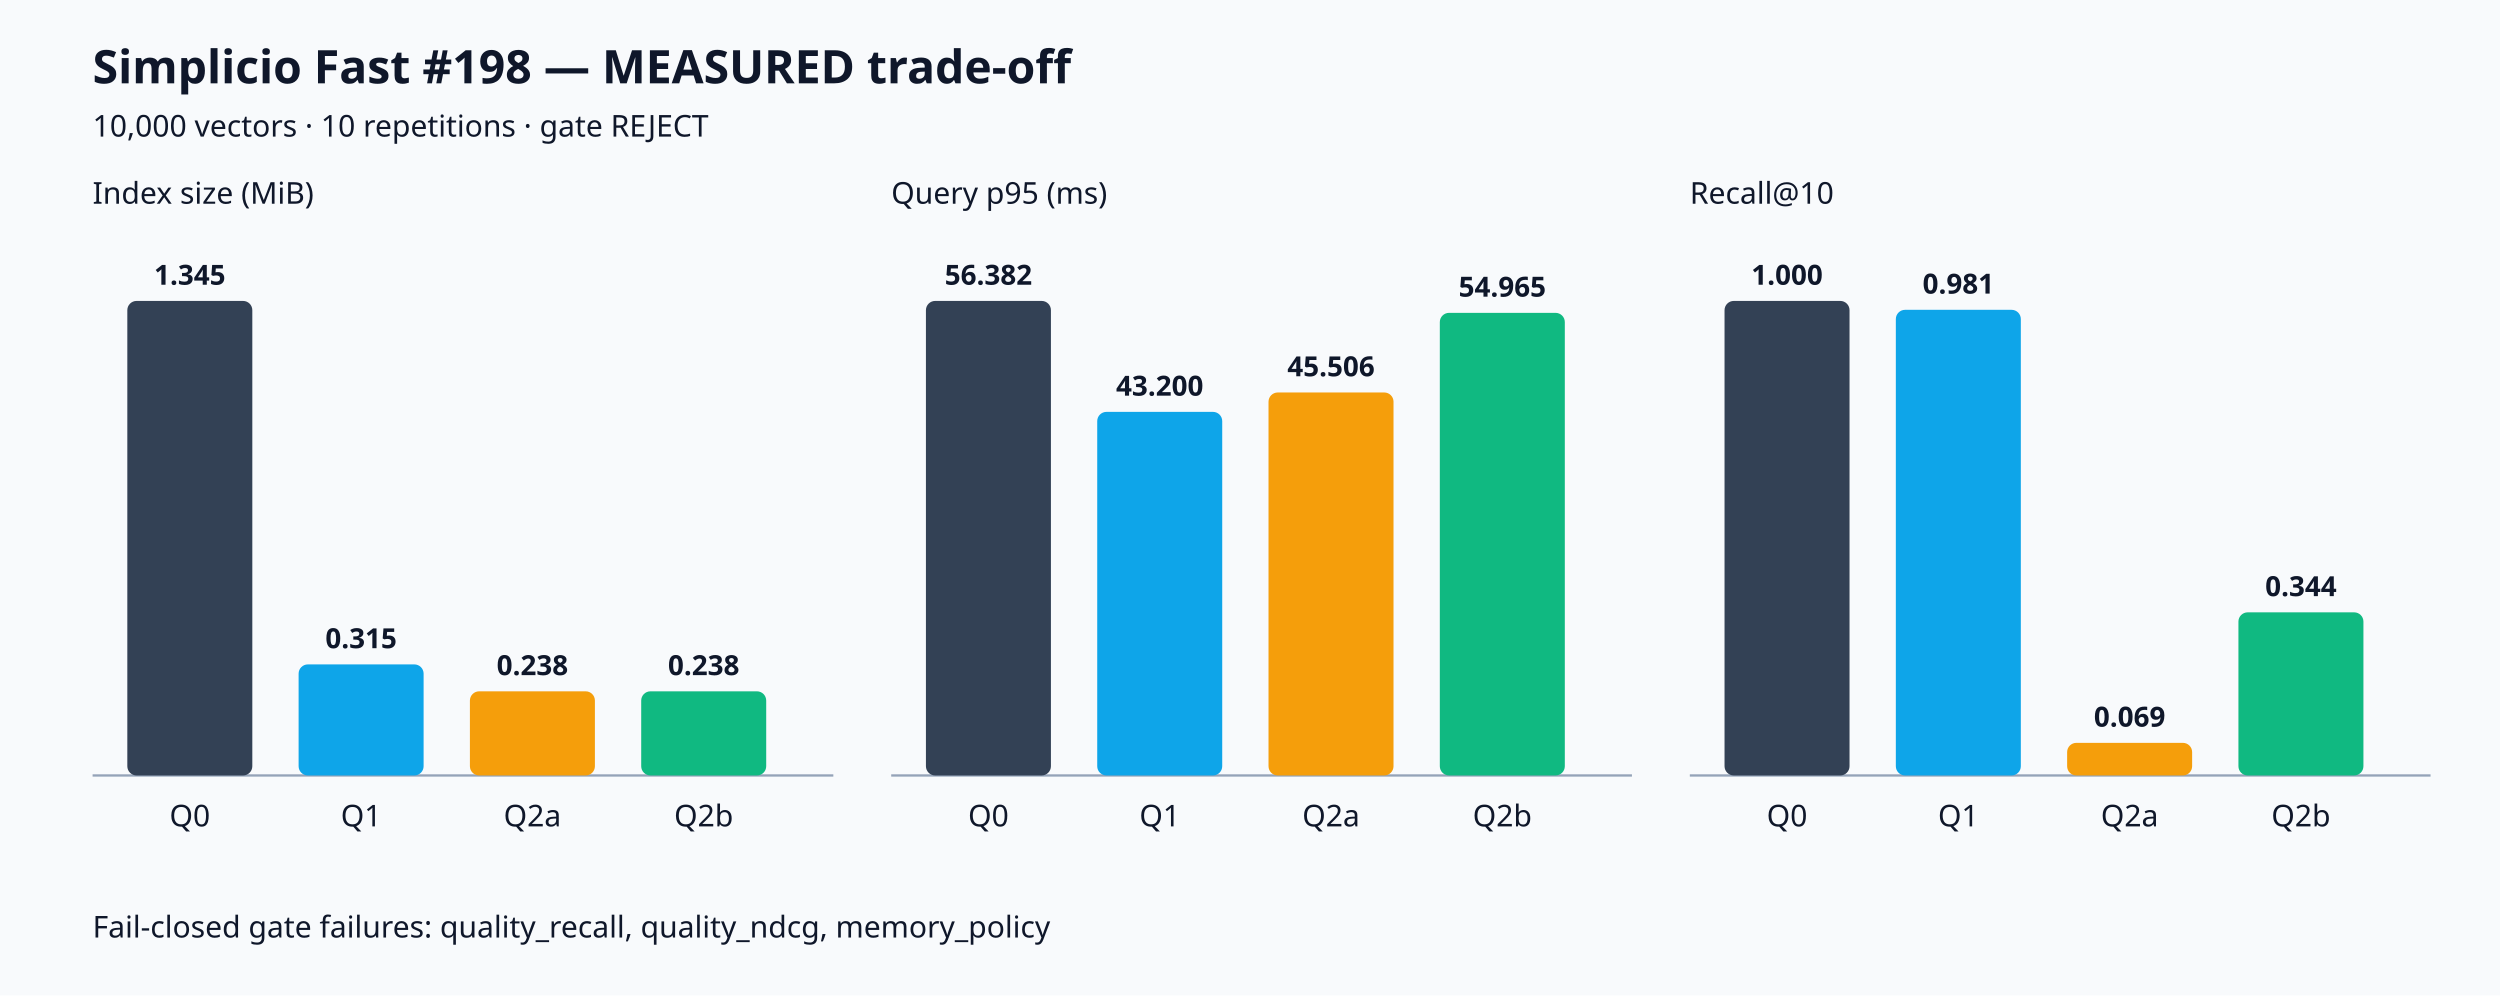
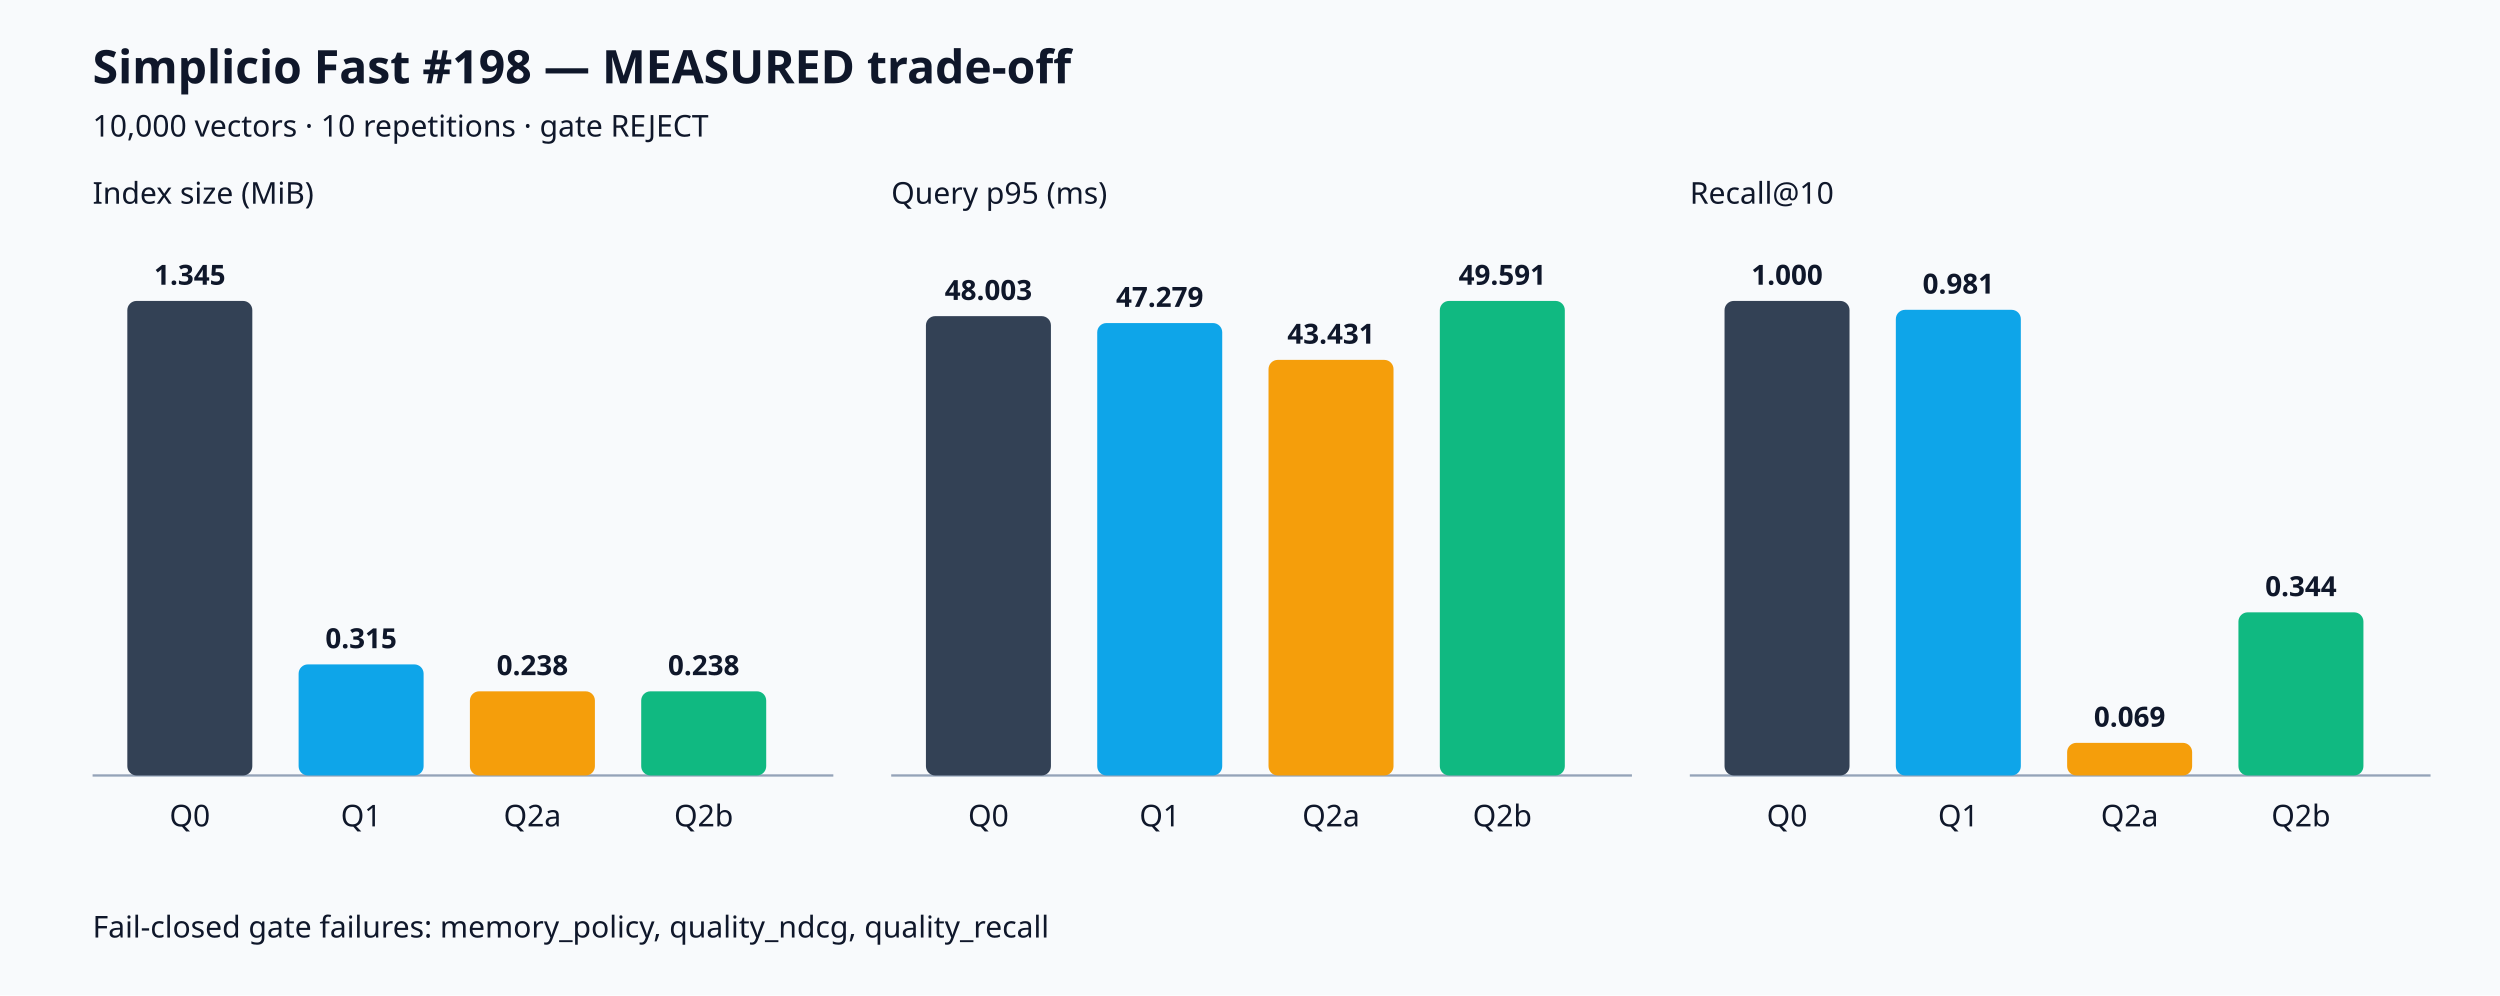
<svg xmlns="http://www.w3.org/2000/svg" width="1080" height="430" viewBox="0 0 1080 430" role="img" aria-label="Measured quantization trade-off chart">
  <style>text{font-family:ui-sans-serif,system-ui;fill:#0f172a}.title{font-size:20px;font-weight:700}.label{font-size:13px}.value{font-size:12px;font-weight:600}.axis{stroke:#94a3b8;stroke-width:1}</style>
  <rect width="1080" height="430" fill="#f8fafc" />
  <text x="40" y="36" class="title">Simplicio Fast #198 — MEASURED trade-off</text>
  <text x="40" y="59" class="label">10,000 vectors · 10 repetitions · gate REJECT</text>
  <text x="40" y="88" class="label">Index size (MiB)</text>
  <line x1="40" y1="335" x2="360" y2="335" class="axis" />
  <rect x="55" y="130.00" width="54" height="205.00" rx="4" fill="#334155" />
  <text x="82.0" y="123.00" text-anchor="middle" class="value">1.345</text>
  <text x="82.0" y="357" text-anchor="middle" class="label">Q0</text>
  <rect x="129" y="287.02" width="54" height="47.98" rx="4" fill="#0ea5e9" />
  <text x="156.0" y="280.02" text-anchor="middle" class="value">0.315</text>
  <text x="156.0" y="357" text-anchor="middle" class="label">Q1</text>
  <rect x="203" y="298.65" width="54" height="36.35" rx="4" fill="#f59e0b" />
  <text x="230.0" y="291.65" text-anchor="middle" class="value">0.238</text>
  <text x="230.0" y="357" text-anchor="middle" class="label">Q2a</text>
  <rect x="277" y="298.65" width="54" height="36.35" rx="4" fill="#10b981" />
  <text x="304.0" y="291.65" text-anchor="middle" class="value">0.238</text>
  <text x="304.0" y="357" text-anchor="middle" class="label">Q2b</text>
  <text x="385" y="88" class="label">Query p95 (ms)</text>
  <line x1="385" y1="335" x2="705" y2="335" class="axis" />
-   <rect x="400" y="130.00" width="54" height="205.00" rx="4" fill="#334155" />
-   <text x="427.0" y="123.00" text-anchor="middle" class="value">56.382</text>
+   <rect x="400" y="136.57" width="54" height="198.43" rx="4" fill="#334155" />
+   <text x="427.0" y="129.57" text-anchor="middle" class="value">48.003</text>
  <text x="427.0" y="357" text-anchor="middle" class="label">Q0</text>
-   <rect x="474" y="177.93" width="54" height="157.07" rx="4" fill="#0ea5e9" />
-   <text x="501.0" y="170.93" text-anchor="middle" class="value">43.200</text>
+   <rect x="474" y="139.56" width="54" height="195.44" rx="4" fill="#0ea5e9" />
+   <text x="501.0" y="132.56" text-anchor="middle" class="value">47.279</text>
  <text x="501.0" y="357" text-anchor="middle" class="label">Q1</text>
-   <rect x="548" y="169.55" width="54" height="165.45" rx="4" fill="#f59e0b" />
-   <text x="575.0" y="162.55" text-anchor="middle" class="value">45.506</text>
+   <rect x="548" y="155.47" width="54" height="179.53" rx="4" fill="#f59e0b" />
+   <text x="575.0" y="148.47" text-anchor="middle" class="value">43.431</text>
  <text x="575.0" y="357" text-anchor="middle" class="label">Q2a</text>
-   <rect x="622" y="135.15" width="54" height="199.85" rx="4" fill="#10b981" />
-   <text x="649.0" y="128.15" text-anchor="middle" class="value">54.965</text>
+   <rect x="622" y="130.00" width="54" height="205.00" rx="4" fill="#10b981" />
+   <text x="649.0" y="123.00" text-anchor="middle" class="value">49.591</text>
  <text x="649.0" y="357" text-anchor="middle" class="label">Q2b</text>
  <text x="730" y="88" class="label">Recall@10</text>
  <line x1="730" y1="335" x2="1050" y2="335" class="axis" />
  <rect x="745" y="130.00" width="54" height="205.00" rx="4" fill="#334155" />
  <text x="772.0" y="123.00" text-anchor="middle" class="value">1.000</text>
  <text x="772.0" y="357" text-anchor="middle" class="label">Q0</text>
  <rect x="819" y="133.84" width="54" height="201.16" rx="4" fill="#0ea5e9" />
  <text x="846.0" y="126.84" text-anchor="middle" class="value">0.981</text>
  <text x="846.0" y="357" text-anchor="middle" class="label">Q1</text>
  <rect x="893" y="320.91" width="54" height="14.09" rx="4" fill="#f59e0b" />
  <text x="920.0" y="313.91" text-anchor="middle" class="value">0.069</text>
  <text x="920.0" y="357" text-anchor="middle" class="label">Q2a</text>
  <rect x="967" y="264.53" width="54" height="70.47" rx="4" fill="#10b981" />
  <text x="994.0" y="257.53" text-anchor="middle" class="value">0.344</text>
  <text x="994.0" y="357" text-anchor="middle" class="label">Q2b</text>
-   <text x="40" y="405" class="label">Fail-closed gate failures: quality_recall, quality_ndcg, memory_policy</text>
+   <text x="40" y="405" class="label">Fail-closed gate failures: memory_policy, quality_ndcg, quality_recall</text>
</svg>
